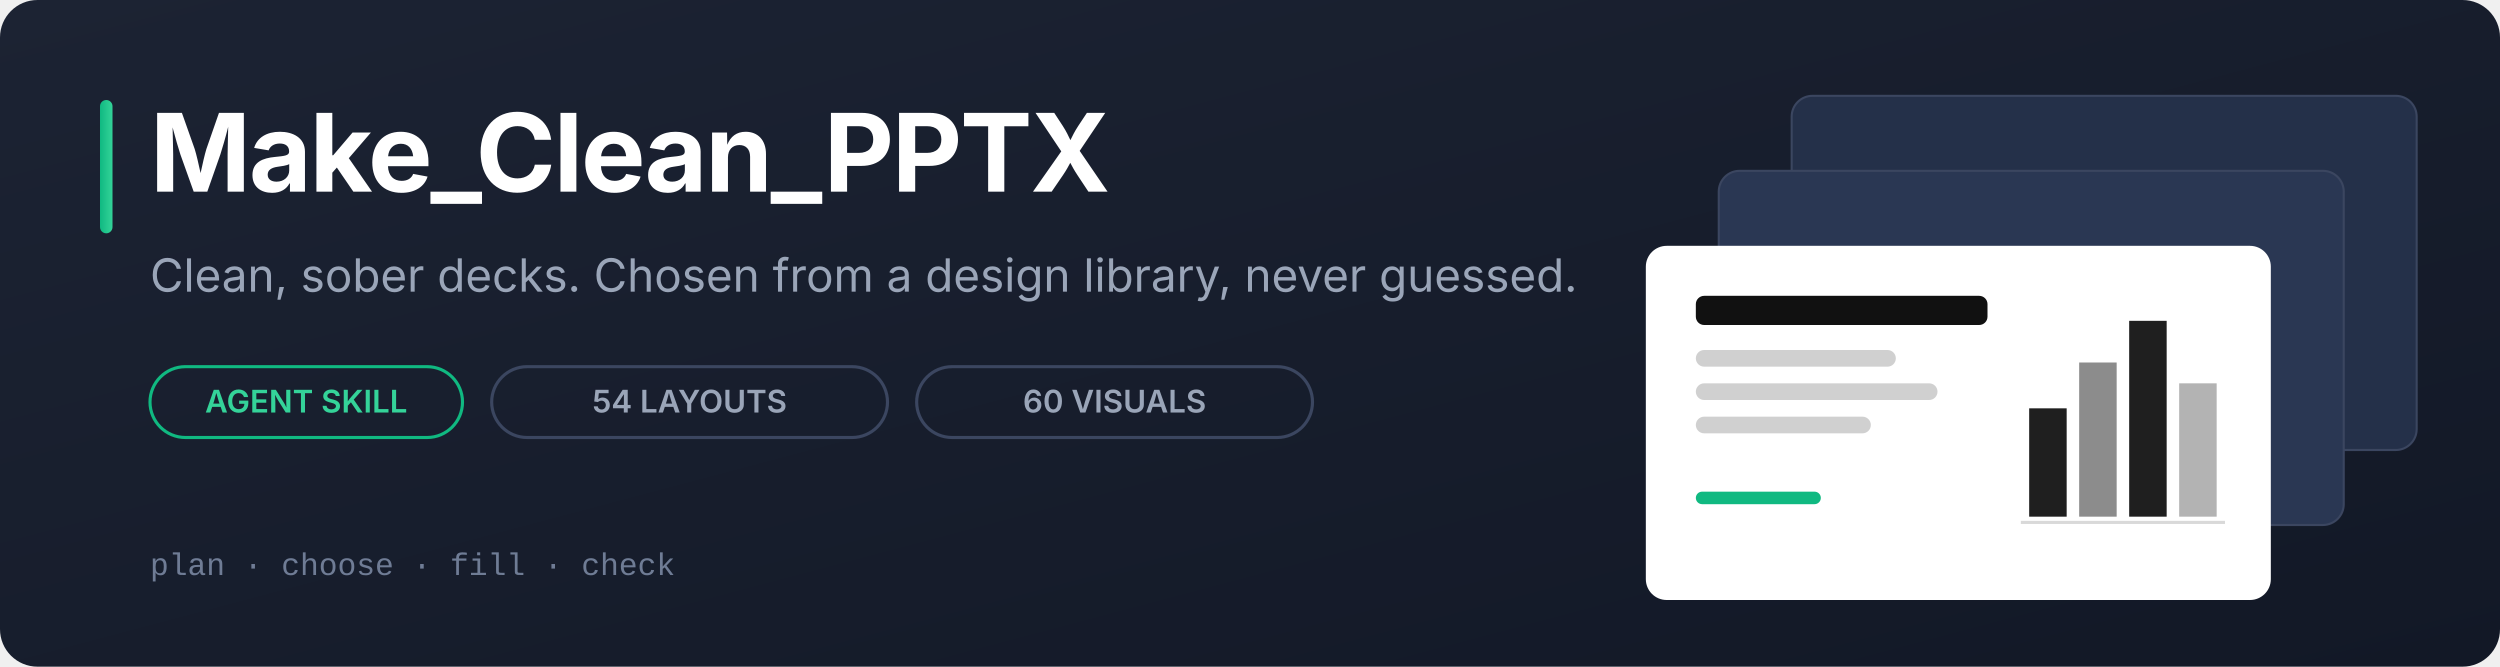
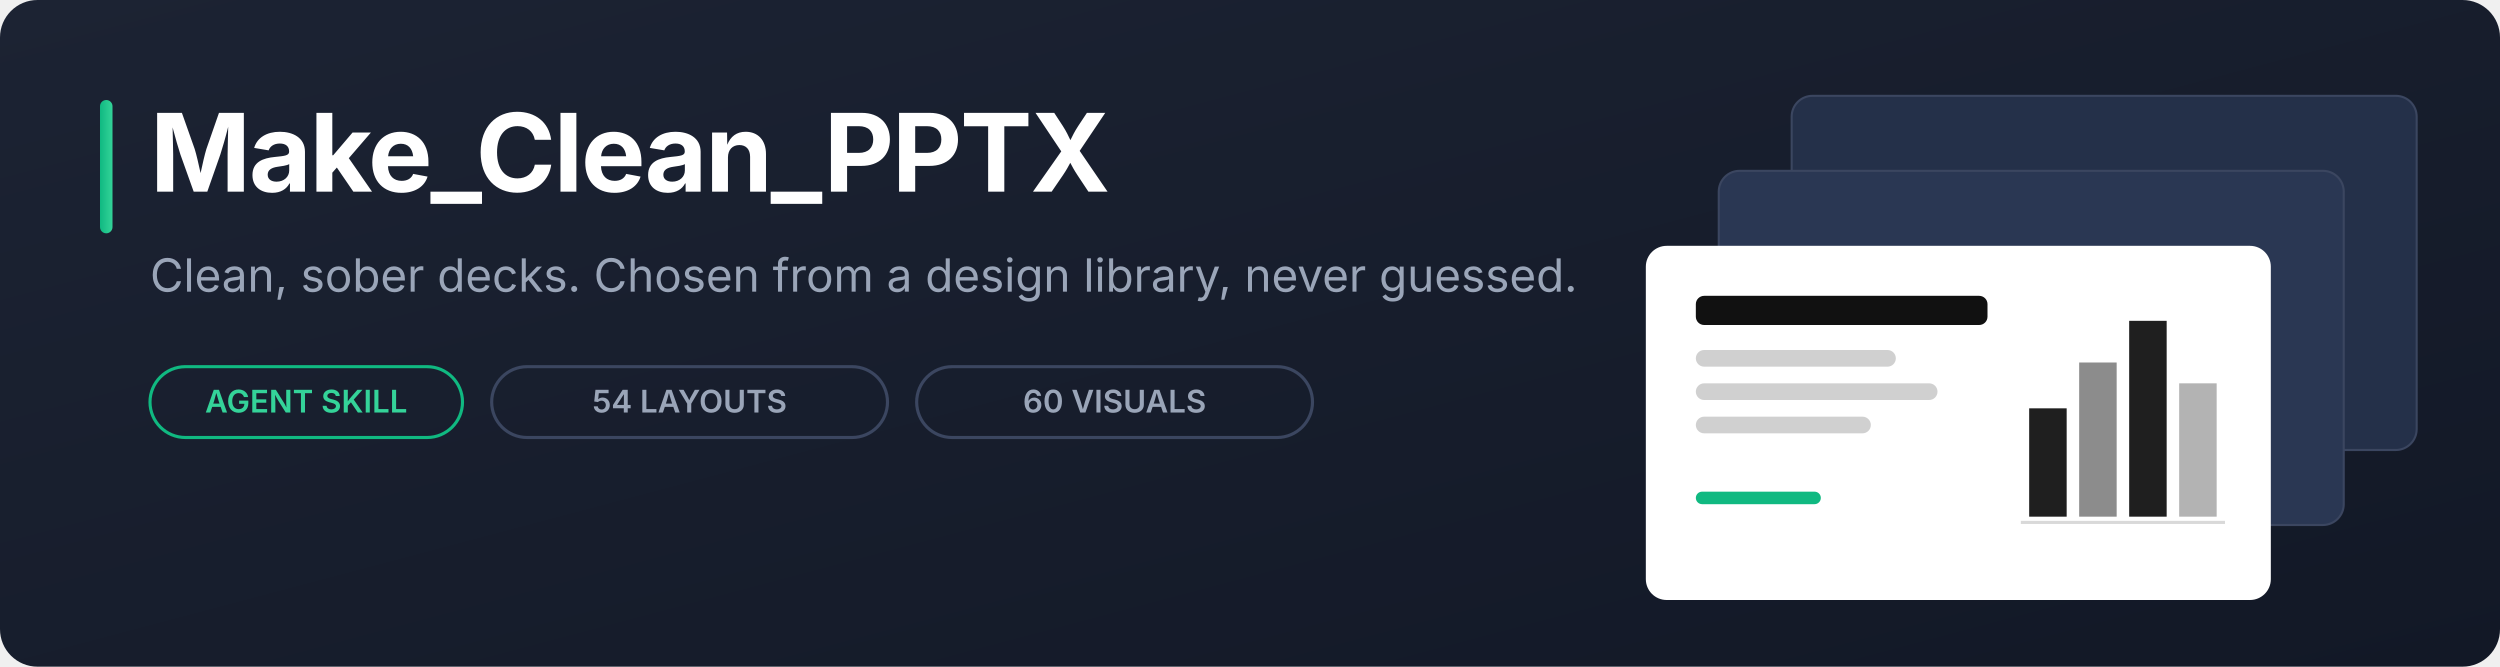
<svg xmlns="http://www.w3.org/2000/svg" viewBox="0 0 1200 320" role="img" aria-labelledby="t d">
  <defs>
    <linearGradient id="bg" x1="0" y1="0" x2="1" y2="1">
      <stop offset="0" stop-color="#1C2333" />
      <stop offset="1" stop-color="#121826" />
    </linearGradient>
    <linearGradient id="acc" x1="0" y1="0" x2="1" y2="0">
      <stop offset="0" stop-color="#10B981" />
      <stop offset="1" stop-color="#34D399" />
    </linearGradient>
  </defs>
  <rect width="1200" height="320" rx="18" fill="url(#bg)" />
  <rect x="48" y="48" width="6" height="64" rx="3" fill="url(#acc)" />
  <text x="72" y="92" font-family="Inter, 'Segoe UI', Helvetica, Arial, sans-serif" font-size="52" font-weight="700" fill="#FFFFFF" letter-spacing="-1">Make_Clean_PPTX</text>
  <text x="72" y="140" font-family="Inter, 'Segoe UI', Helvetica, Arial, sans-serif" font-size="22" fill="#9AA5B8">Clean, sober decks. Chosen from a design library, never guessed.</text>
  <g font-family="Inter, 'Segoe UI', Helvetica, Arial, sans-serif" font-size="15" font-weight="600">
    <rect x="72" y="176" width="150" height="34" rx="17" fill="none" stroke="#10B981" stroke-width="1.5" />
    <text x="147" y="198" text-anchor="middle" fill="#34D399">AGENT SKILL</text>
    <rect x="236" y="176" width="190" height="34" rx="17" fill="none" stroke="#3B4660" stroke-width="1.5" />
    <text x="331" y="198" text-anchor="middle" fill="#9AA5B8">54 LAYOUTS</text>
    <rect x="440" y="176" width="190" height="34" rx="17" fill="none" stroke="#3B4660" stroke-width="1.5" />
    <text x="535" y="198" text-anchor="middle" fill="#9AA5B8">60 VISUALS</text>
  </g>
  <g transform="translate(790 46)">
    <rect x="70" y="0" width="300" height="170" rx="10" fill="#243049" stroke="#3B4660" />
    <rect x="35" y="36" width="300" height="170" rx="10" fill="#2A3753" stroke="#3B4660" />
    <rect x="0" y="72" width="300" height="170" rx="10" fill="#FFFFFF" />
    <rect x="24" y="96" width="140" height="14" rx="4" fill="#111111" />
    <rect x="24" y="122" width="96" height="8" rx="4" fill="#D0D0D0" />
    <rect x="24" y="138" width="116" height="8" rx="4" fill="#D0D0D0" />
    <rect x="24" y="154" width="84" height="8" rx="4" fill="#D0D0D0" />
    <rect x="184" y="150" width="18" height="52" fill="#1F1F1F" />
    <rect x="208" y="128" width="18" height="74" fill="#8C8C8C" />
    <rect x="232" y="108" width="18" height="94" fill="#1F1F1F" />
    <rect x="256" y="138" width="18" height="64" fill="#B3B3B3" />
    <rect x="180" y="204" width="98" height="1.5" fill="#D9D9D9" />
    <rect x="24" y="190" width="60" height="6" rx="3" fill="#10B981" />
  </g>
-   <text x="72" y="276" font-family="'SFMono-Regular', Consolas, 'Liberation Mono', monospace" font-size="15" fill="#6F7C95">plan  ·  choose  ·  fill  ·  check</text>
</svg>
